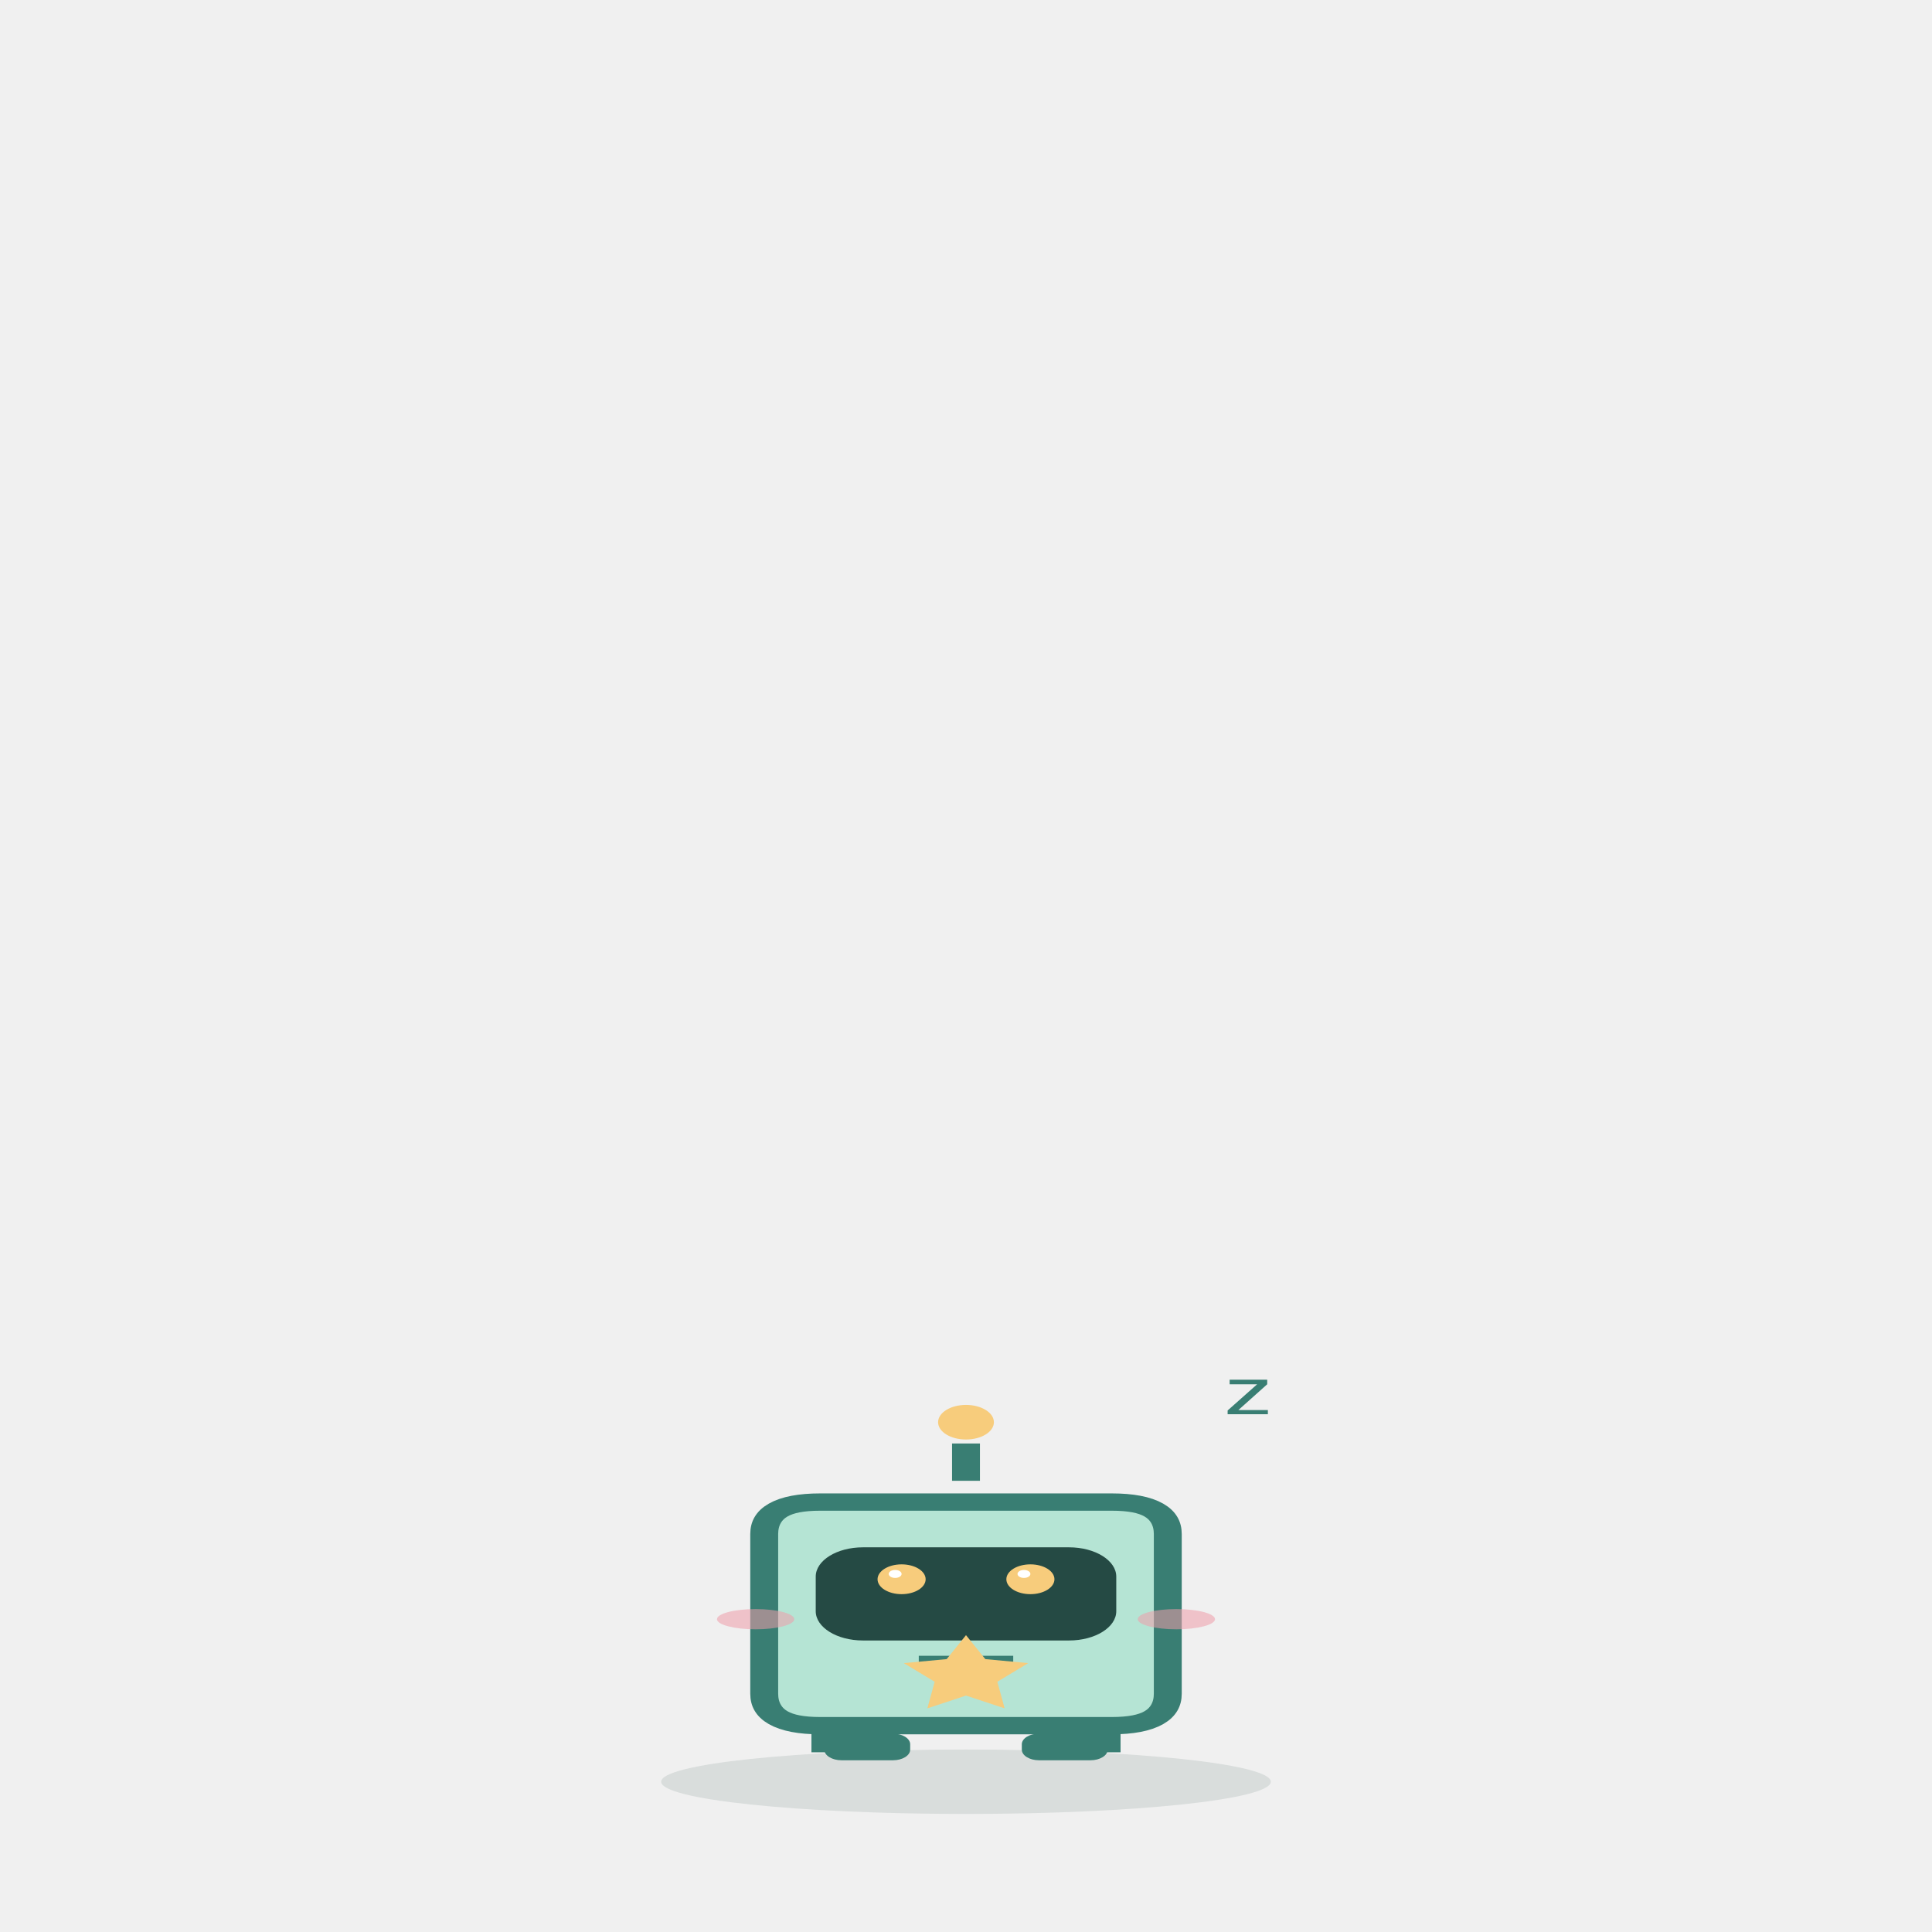
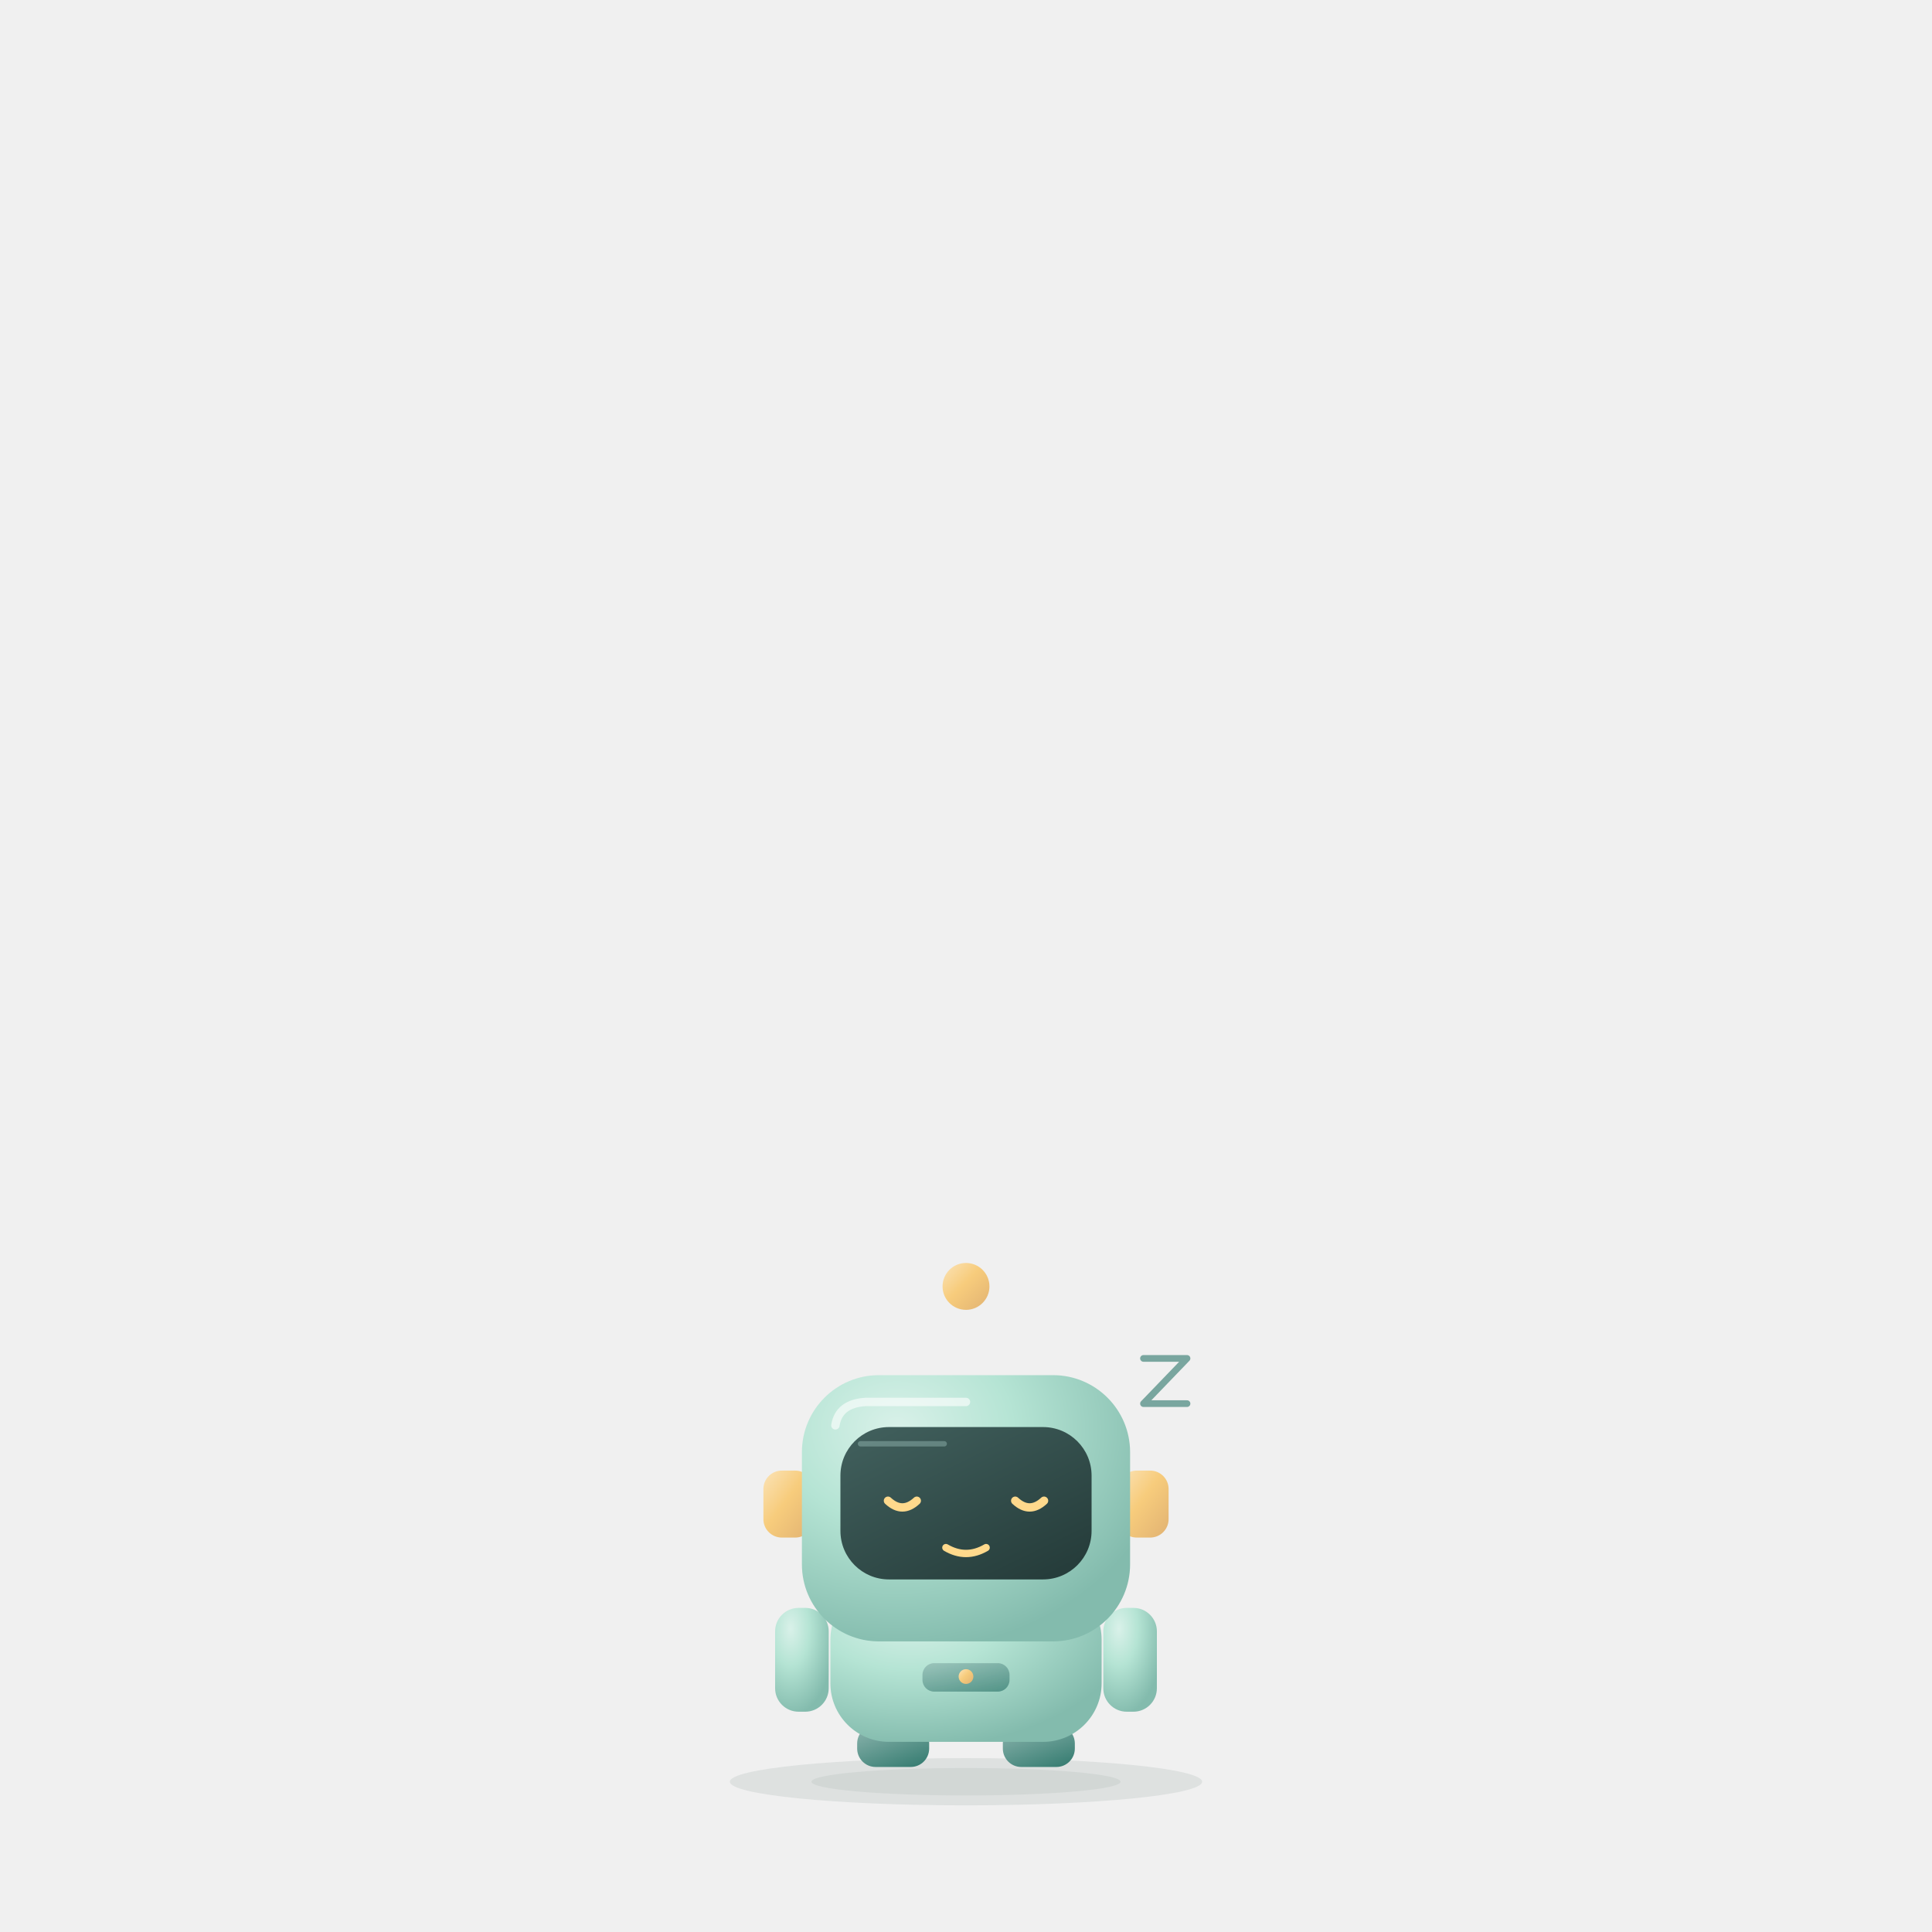
- <svg xmlns="http://www.w3.org/2000/svg" viewBox="-15 -25 45 45" role="img" data-species="robot" aria-label="Pocket Robot">
-   <style>#body-js{transform-origin:7.5px 15px}.breathe{animation:breathe 3s ease-in-out infinite}.rest{animation:breathe 5s ease-in-out infinite}.celebrate{animation:bounce .7s ease-in-out infinite}.work{animation:breathe 1.7s ease-in-out infinite}.sway{animation:sway 1s ease-in-out infinite}.sparkle,.dream{animation:glow 1.6s ease-in-out infinite}.leaf{transform-origin:7.5px 3.7px;animation:sway 3s ease-in-out infinite}@keyframes breathe{50%{transform:translateY(-.25px) scaleY(1.012)}}@keyframes bounce{50%{transform:translateY(-1px) rotate(-2deg)}}@keyframes sway{50%{transform:rotate(3deg)}}@keyframes glow{50%{opacity:.4}}@media(prefers-reduced-motion:reduce){*{animation:none!important}}</style>
-   <ellipse id="shadow-js" cx="7.5" cy="16.5" rx="7.1" ry=".75" fill="#294b43" opacity=".12" />
-   <g data-size-profile="legacy-pet-footprint" transform="translate(0 6.08) scale(1 .62)">
+ <svg xmlns="http://www.w3.org/2000/svg" viewBox="-15 -25 45 45" preserveAspectRatio="xMidYMid meet" role="img" data-species="robot" data-art-version="3" aria-label="Pocket Robot">
+   <defs>
+     <radialGradient id="paint-body" cx=".29" cy=".20" r=".84">
+       <stop stop-color="#d9f1e9" />
+       <stop offset=".42" stop-color="#b5e4d4" />
+       <stop offset="1" stop-color="#83bbad" />
+     </radialGradient>
+     <linearGradient id="paint-trim" x1=".2" y1="0" x2=".8" y2="1">
+       <stop stop-color="#88b2ab" />
+       <stop offset="1" stop-color="#397e73" />
+     </linearGradient>
+     <radialGradient id="paint-cream" cx=".30" cy=".18" r=".85">
+       <stop stop-color="#ffffff" />
+       <stop offset=".6" stop-color="#fff4e8" />
+       <stop offset="1" stop-color="#e9d8c2" />
+     </radialGradient>
+     <linearGradient id="paint-gold" x1="0" y1="0" x2="1" y2="1">
+       <stop stop-color="#fbe3b7" />
+       <stop offset=".45" stop-color="#f7cc7c" />
+       <stop offset="1" stop-color="#e1b272" />
+     </linearGradient>
+     <linearGradient id="paint-screen" x1="0" y1="0" x2=".8" y2="1">
+       <stop stop-color="#42615e" />
+       <stop offset="1" stop-color="#263d3b" />
+     </linearGradient>
+   </defs>
+   <style>#body-js{transform-origin:7.5px 16px}.idle-motion{animation:breathe 3.6s ease-in-out infinite}.working-motion{animation:focus 2.2s ease-in-out infinite}.happy-motion{animation:hop 1.3s ease-in-out infinite}.rest-motion{animation:rest 4.4s ease-in-out infinite}.reaction-motion{animation:greet 1.8s ease-in-out infinite}.crest{animation:crest 3.6s ease-in-out infinite}.tail{animation:tail 3.6s ease-in-out infinite}.claw-left{animation:claw-left 3.6s ease-in-out infinite}.claw-right{animation:claw-right 3.6s ease-in-out infinite}.happy-motion .claw-left{animation:wave-left 1.3s ease-in-out infinite}.happy-motion .claw-right{animation:wave-right 1.3s ease-in-out infinite}.happy-motion .limb-right{animation:wave-right 1.3s ease-in-out infinite}.working-motion .limb-left{animation:tap .65s ease-in-out infinite}.working-motion .limb-right{animation:tap .65s .32s ease-in-out infinite}.sparkles,.dream{animation:glow 1.8s ease-in-out infinite}.blink-open{animation:blink-open 4.1s linear infinite}.blink-lids{animation:blink-lids 4.1s linear infinite;opacity:0}.rest-motion .crest,.rest-motion .tail,.rest-motion .claw-left,.rest-motion .claw-right{animation-duration:5s}@keyframes breathe{50%{transform:translateY(-.16px)}}@keyframes focus{50%{transform:translateY(-.10px) rotate(.5deg)}}@keyframes rest{50%{transform:translateY(-.09px)}}@keyframes hop{0%,100%{transform:translateY(0) rotate(0)}40%{transform:translateY(-.65px) rotate(-1.2deg)}70%{transform:translateY(-.18px) rotate(1deg)}}@keyframes greet{50%{transform:translateY(-.3px) rotate(2deg)}}@keyframes crest{50%{transform:rotate(3deg)}}@keyframes tail{50%{transform:rotate(-5deg)}}@keyframes claw-left{50%{transform:rotate(-5deg)}}@keyframes claw-right{50%{transform:rotate(5deg)}}@keyframes wave-left{50%{transform:rotate(-20deg)}}@keyframes wave-right{50%{transform:rotate(20deg)}}@keyframes tap{50%{transform:translateY(.3px)}}@keyframes glow{50%{opacity:.35}}@keyframes blink-open{0%,93%,97%,100%{opacity:1}94%,96%{opacity:0}}@keyframes blink-lids{0%,93%,97%,100%{opacity:0}94%,96%{opacity:1}}@media(prefers-reduced-motion:reduce){*{animation:none!important}.blink-lids{display:none}}</style>
+   <ellipse id="shadow-js" cx="7.5" cy="16.5" rx="5.5" ry=".55" fill="#294b43" opacity=".09" />
+   <ellipse cx="7.5" cy="16.5" rx="3.6" ry=".32" fill="#294b43" opacity=".07" />
+   <g data-size-profile="compact-uniform" transform="translate(1.65 3.52) scale(.78)">
    <g id="body-js">
-       <g class="rest">
-         <rect x="4.2" y="15" width="2" height="1" rx=".4" fill="#397e73" />
-         <rect x="8.8" y="15" width="2" height="1" rx=".4" fill="#397e73" />
-         <path d="M7.5 4.1v1.4m-4.7 2q0-1.2 1.3-1.2h6.8q1.3 0 1.3 1.2v6q0 1.2-1.3 1.2H4.1q-1.3 0-1.3-1.2z" fill="#b5e4d4" stroke="#397e73" stroke-width=".65" />
-         <circle cx="7.5" cy="3.3" r=".65" fill="#f7cc7c" />
-         <rect x="4" y="8" width="7" height="3.5" rx="1.1" fill="#254a44" />
-         <path d="M4.3 14.7v1m6.4-1v1" stroke="#397e73" stroke-width=".8" />
-         <path d="M6.4 12.3h2.2" stroke="#397e73" stroke-width=".45" />
-         <g id="pixel-pro-rest-accent">
-           <path d="M7.5 11.3l.45.9 1 .15-.72.7.17 1-.9-.48-.9.48.17-1-.72-.7 1-.15z" fill="#f7cc7c" />
+       <g class="rest-motion" style="transform-origin:7.5px 16px">
+         <rect x="4.25" y="14.95" width="2.15" height="1.25" rx=".55" fill="url(#paint-trim)" />
+         <rect x="8.6" y="14.95" width="2.15" height="1.25" rx=".55" fill="url(#paint-trim)" />
+         <g class="limb-left" style="transform-origin:3.5px 12px">
+           <rect x="1.8" y="11.45" width="1.6" height="3.1" rx=".7" fill="url(#paint-body)" />
        </g>
-         <g id="eyes-js" fill="#254a44">
-           <circle cx="6" cy="9.2" r=".56" fill="#f7cc7c" />
-           <circle cx="9" cy="9.2" r=".56" fill="#f7cc7c" />
-           <circle cx="5.85" cy="9" r=".15" fill="white" />
-           <circle cx="8.85" cy="9" r=".15" fill="white" />
+         <g class="limb-right" style="transform-origin:11.5px 12px">
+           <rect x="11.6" y="11.45" width="1.6" height="3.1" rx=".7" fill="url(#paint-body)" />
+         </g>
+         <path d="M7.5 4.6V2.2" stroke="url(#paint-trim)" stroke-width=".5" />
+         <g class="crest" style="transform-origin:7.5px 4px">
+           <circle cx="7.5" cy="1.85" r=".7" fill="url(#paint-gold)" />
+         </g>
+         <rect x="1.45" y="7.35" width="1.5" height="2.0" rx=".55" fill="url(#paint-gold)" />
+         <rect x="12.05" y="7.35" width="1.5" height="2.0" rx=".55" fill="url(#paint-gold)" />
+         <rect x="3.45" y="10.65" width="8.1" height="4.8" rx="1.75" fill="url(#paint-body)" />
+         <rect x="2.6" y="4.5" width="9.8" height="7.95" rx="2.3" fill="url(#paint-body)" />
+         <rect x="3.75" y="6.05" width="7.5" height="4.55" rx="1.45" fill="url(#paint-screen)" />
+         <path d="M3.6 6.0q.1-.65.9-.7h3.0" fill="none" stroke="#ffffff" stroke-width=".25" stroke-linecap="round" opacity=".6" />
+         <path d="M4.35 6.55h2.5" stroke="#b3d8d1" stroke-width=".16" stroke-linecap="round" opacity=".35" />
+         <rect x="6.2" y="13.1" width="2.6" height=".85" rx=".35" fill="url(#paint-trim)" opacity=".7" />
+         <circle cx="7.5" cy="13.5" r=".22" fill="url(#paint-gold)" />
+         <g id="pixel-pro-rest-accent" />
+         <g id="eyes-js" fill="#ffd98c">
+           <path d="M5.17 8.25q0.43 .40 0.86 0M8.97 8.25q0.43 .40 0.86 0" fill="none" stroke="#ffd98c" stroke-width=".25" stroke-linecap="round" />
        </g>
        <g id="eyes-doze" style="display:none">
-           <path d="M3.3 9.1h2.4m4.2 0h2.4" stroke="#254a44" stroke-width=".7" />
+           <path d="M5.17 8.25q0.43 .40 0.86 0M8.97 8.25q0.43 .40 0.86 0" fill="none" stroke="#ffd98c" stroke-width=".25" stroke-linecap="round" />
        </g>
-         <ellipse cx="2.6" cy="10.7" rx=".9" ry=".38" fill="#ee9caa" opacity=".55" />
-         <ellipse cx="12.4" cy="10.7" rx=".9" ry=".38" fill="#ee9caa" opacity=".55" />
-         <g fill="none" stroke="#254a44" stroke-width=".5" stroke-linecap="round" />
-         <text x="13.5" y="3" font-family="sans-serif" font-size="2.4" fill="#397e73" class="dream">z</text>
+         <path d="M6.9 9.65q.6 0.35 1.2 0" fill="none" stroke="#ffd98c" stroke-width=".22" stroke-linecap="round" />
+         <g class="dream" fill="#397e73" opacity=".65">
+           <path d="M12.8 4h1.3l-1.3 1.35h1.3" fill="none" stroke="#397e73" stroke-width=".20" stroke-linecap="round" stroke-linejoin="round" />
+         </g>
      </g>
    </g>
  </g>
</svg>
